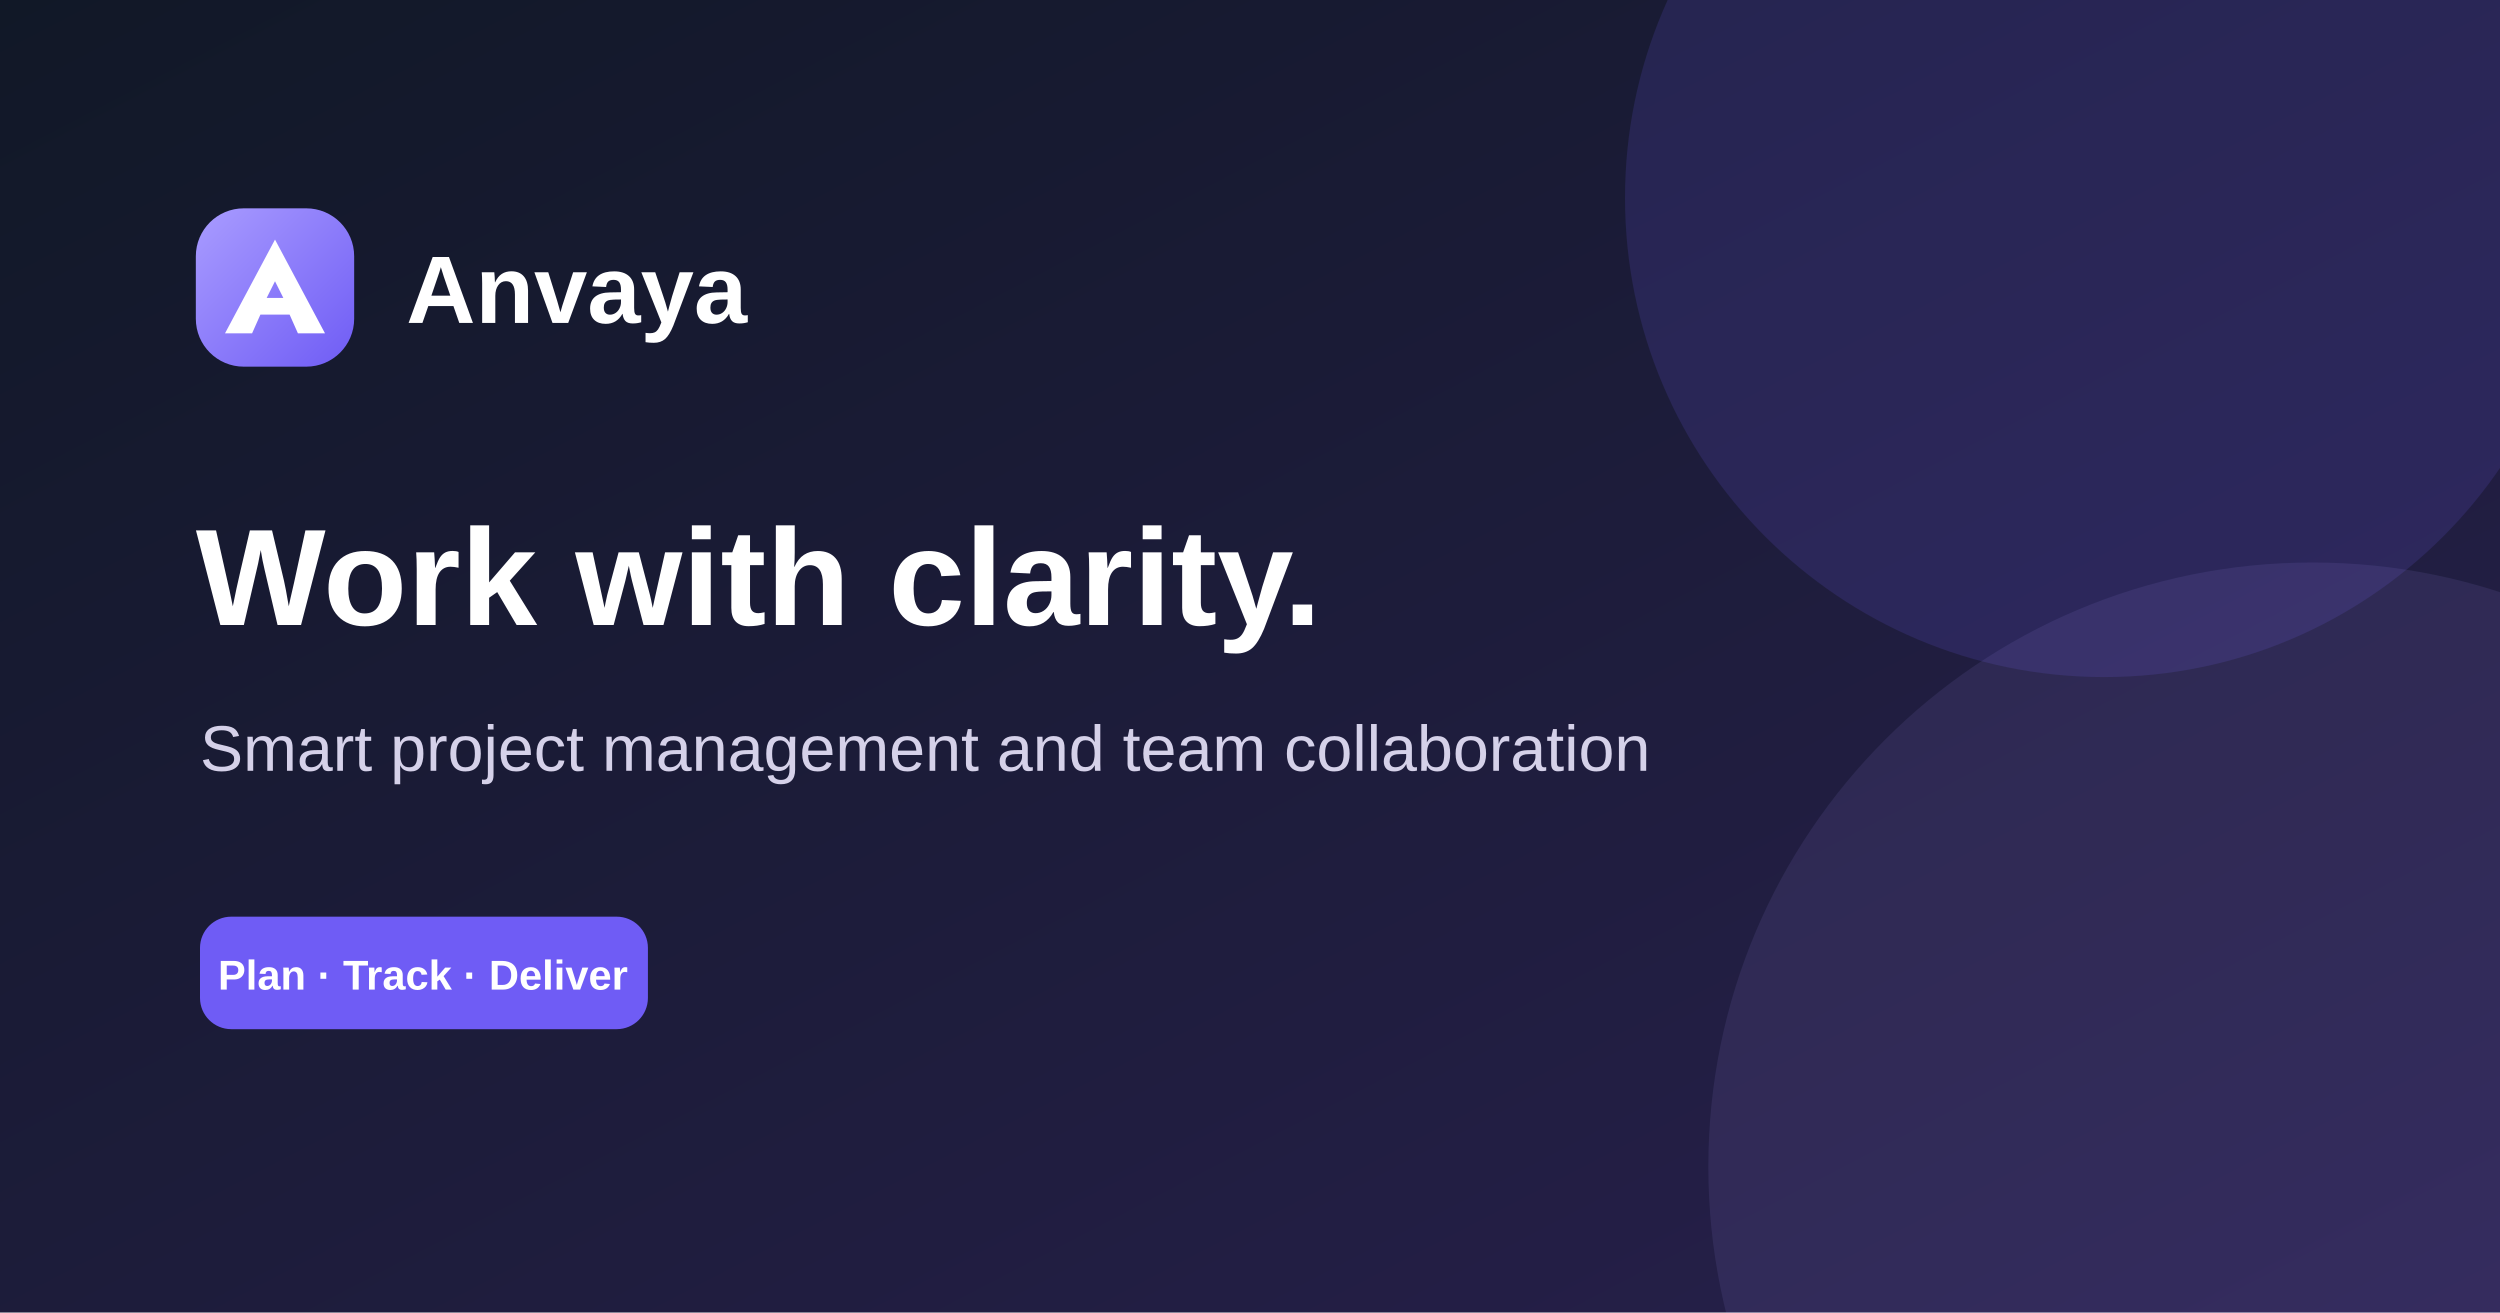
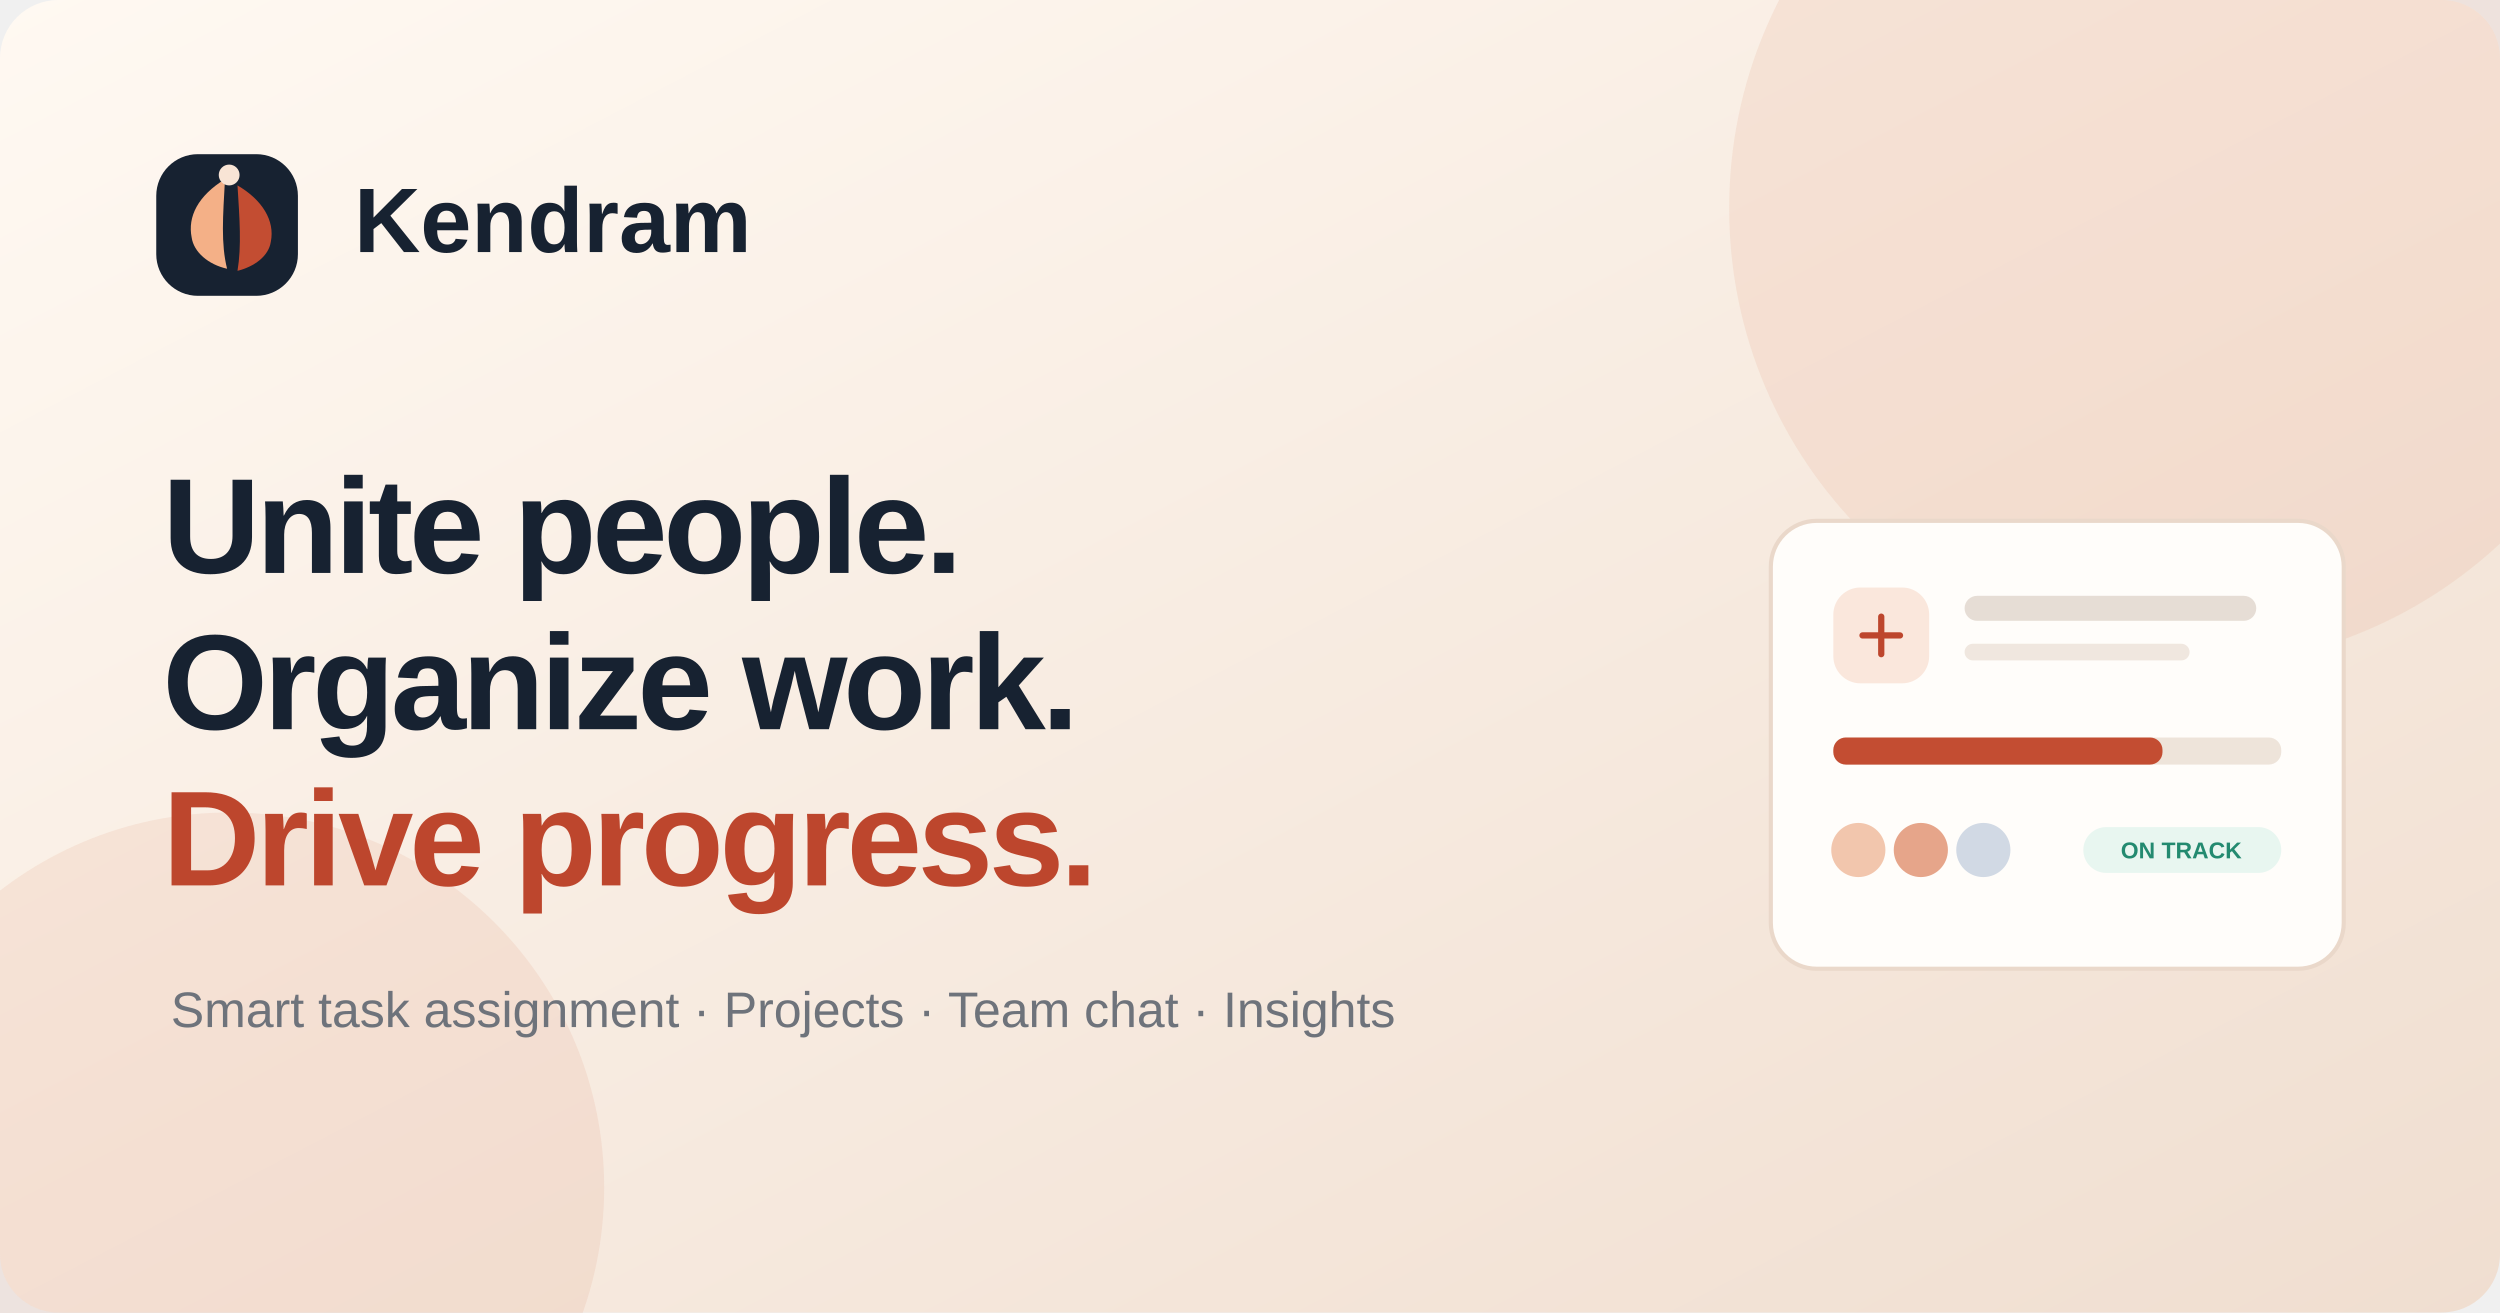
<svg xmlns="http://www.w3.org/2000/svg" width="1200" height="630" viewBox="0 0 1200 630">
  <defs>
    <linearGradient id="bg" x1="0" y1="0" x2="1" y2="1">
-       <stop stop-color="#111827" />
-       <stop offset="1" stop-color="#28204d" />
+       <stop stop-color="#fff9f2" />
+       <stop offset="1" stop-color="#f0ded0" />
    </linearGradient>
    <linearGradient id="accent" x1="0" y1="0" x2="1" y2="1">
-       <stop stop-color="#a99cff" />
-       <stop offset="1" stop-color="#6f5cf5" />
+       <stop stop-color="#f0a178" />
+       <stop offset="1" stop-color="#bd462d" />
    </linearGradient>
  </defs>
-   <rect width="1200" height="630" fill="url(#bg)" />
-   <circle cx="1010" cy="95" r="230" fill="#6f5cf5" opacity=".15" />
-   <circle cx="1110" cy="560" r="290" fill="#a99cff" opacity=".1" />
-   <rect x="94" y="100" width="76" height="76" rx="23" fill="url(#accent)" />
-   <path d="M132 115 108 160h13l4-9h14l4 9h13l-24-45Zm0 20 4 8h-8l4-8Z" fill="#fff" />
-   <text x="195" y="155" fill="#fff" font-family="Arial, Helvetica, sans-serif" font-size="46" font-weight="700">Anvaya</text>
-   <text x="94" y="300" fill="#fff" font-family="Arial, Helvetica, sans-serif" font-size="66" font-weight="700">Work with clarity.</text>
-   <text x="96" y="370" fill="#d5d1e9" font-family="Arial, Helvetica, sans-serif" font-size="31">Smart project management and team collaboration</text>
-   <g transform="translate(96 440)">
-     <rect width="215" height="54" rx="15" fill="#6f5cf5" />
-     <text x="107" y="35" text-anchor="middle" fill="#fff" font-family="Arial, Helvetica, sans-serif" font-size="20" font-weight="700">Plan · Track · Deliver</text>
-   </g>
+   <rect width="1200" height="630" rx="28" fill="url(#bg)" />
+   <circle cx="1050" cy="100" r="220" fill="#e6b39a" opacity=".22" />
+   <circle cx="110" cy="570" r="180" fill="#d77c5c" opacity=".12" />
+   <rect x="75" y="74" width="68" height="68" rx="20" fill="#172231" />
+   <path d="M108 86c-13 8-18 18-16 28 1 7 8 13 17 15-3-12-2-25-1-43Z" fill="#f4b087" />
+   <path d="M114 89c12 7 18 17 16 27-1 7-8 12-16 14 2-12 1-25 0-41Z" fill="#c34d32" />
+   <circle cx="110" cy="84" r="5" fill="#f8e4d5" />
+   <text x="170" y="121" font-family="Manrope, Arial, sans-serif" font-size="44" font-weight="800" fill="#172231">Kendram</text>
+   <text x="78" y="275" font-family="Manrope, Arial, sans-serif" font-size="65" font-weight="800" letter-spacing="-2" fill="#172231">Unite people.</text>
+   <text x="78" y="350" font-family="Manrope, Arial, sans-serif" font-size="65" font-weight="800" letter-spacing="-2" fill="#172231">Organize work.</text>
+   <text x="78" y="425" font-family="Manrope, Arial, sans-serif" font-size="65" font-weight="800" letter-spacing="-2" fill="#bd462d">Drive progress.</text>
+   <text x="82" y="493" font-family="DM Sans, Arial" font-size="24" fill="#6e737b">Smart task assignment · Projects · Team chat · Insights</text>
+   <rect x="850" y="250" width="275" height="215" rx="22" fill="#fffdfa" stroke="#ead8ca" stroke-width="2" />
+   <rect x="880" y="282" width="46" height="46" rx="13" fill="#fae7dc" />
+   <path d="M894 305h18m-9-9v18" stroke="#bd462d" stroke-width="3" stroke-linecap="round" />
+   <rect x="943" y="286" width="140" height="12" rx="6" fill="#e6ddd5" />
+   <rect x="943" y="309" width="108" height="8" rx="4" fill="#f0e7df" />
+   <rect x="880" y="354" width="215" height="13" rx="6" fill="#eee4da" />
+   <rect x="880" y="354" width="158" height="13" rx="6" fill="#c34d32" />
+   <circle cx="892" cy="408" r="13" fill="#f2c6ad" />
+   <circle cx="922" cy="408" r="13" fill="#e6a58a" />
+   <circle cx="952" cy="408" r="13" fill="#d1d9e4" />
+   <rect x="1000" y="397" width="95" height="22" rx="11" fill="#e8f6f0" />
+   <text x="1047" y="412" text-anchor="middle" font-family="DM Sans, Arial" font-size="11" font-weight="700" fill="#238a70">ON TRACK</text>
</svg>
